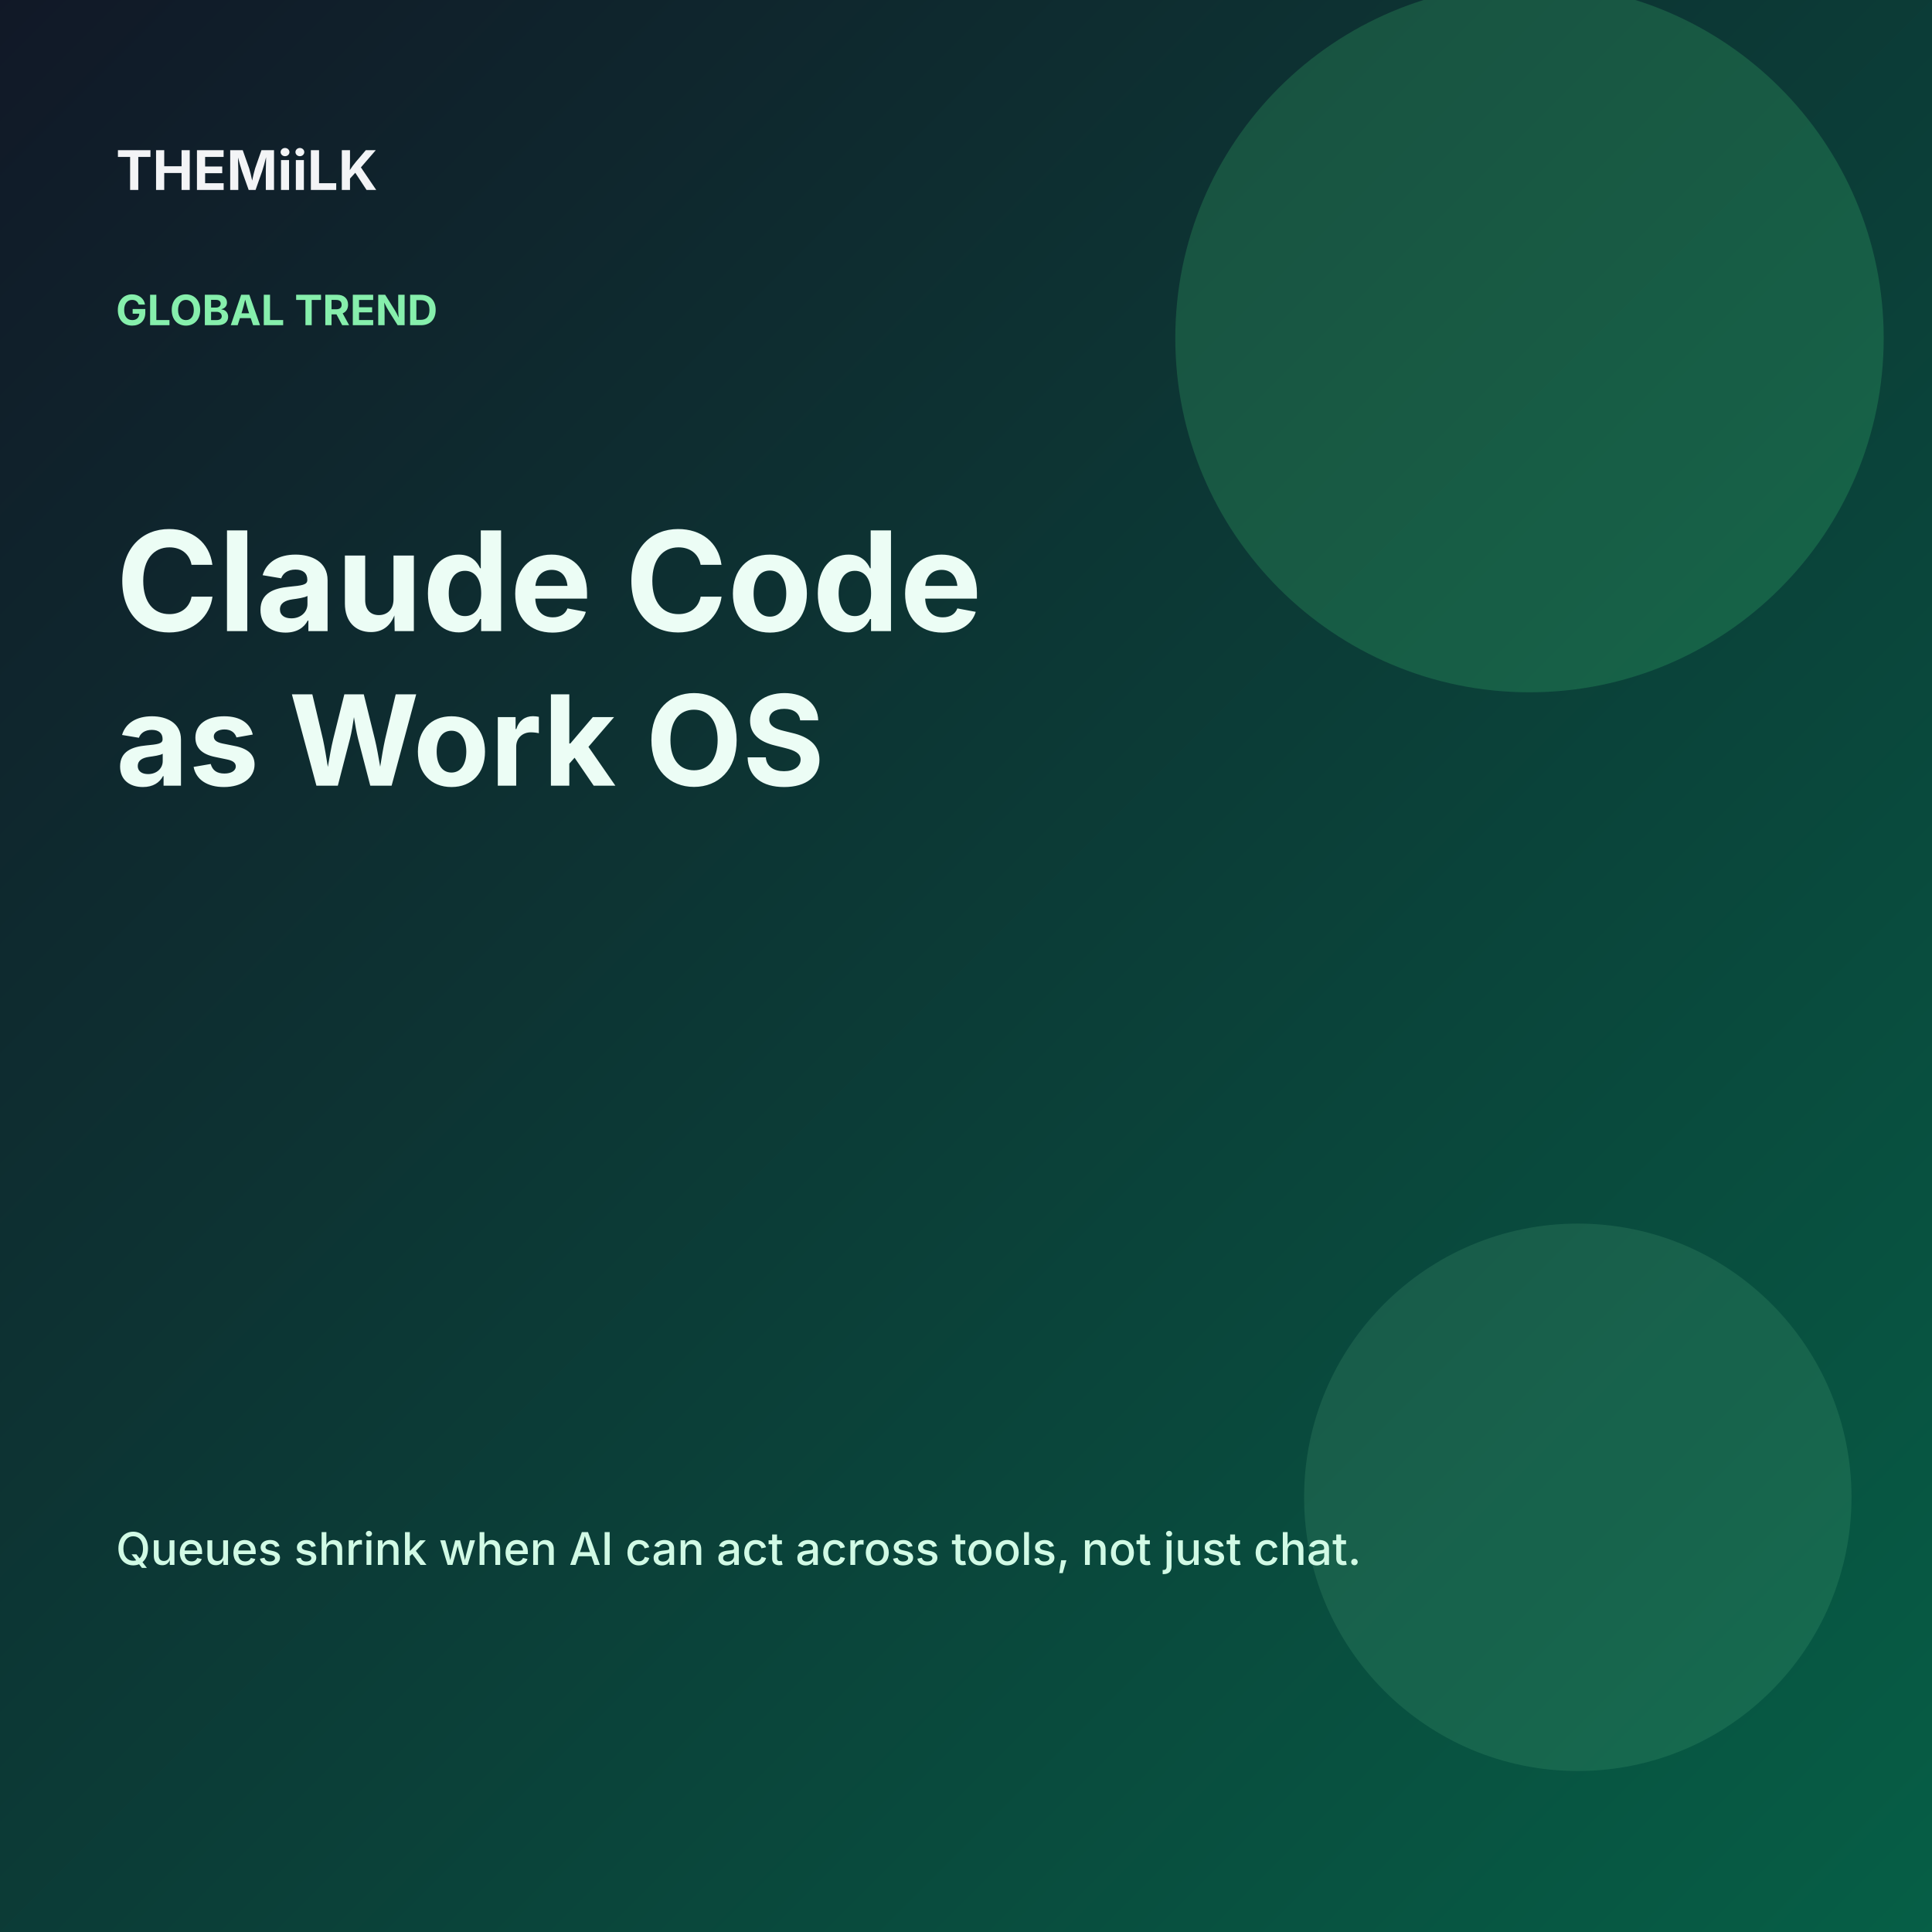
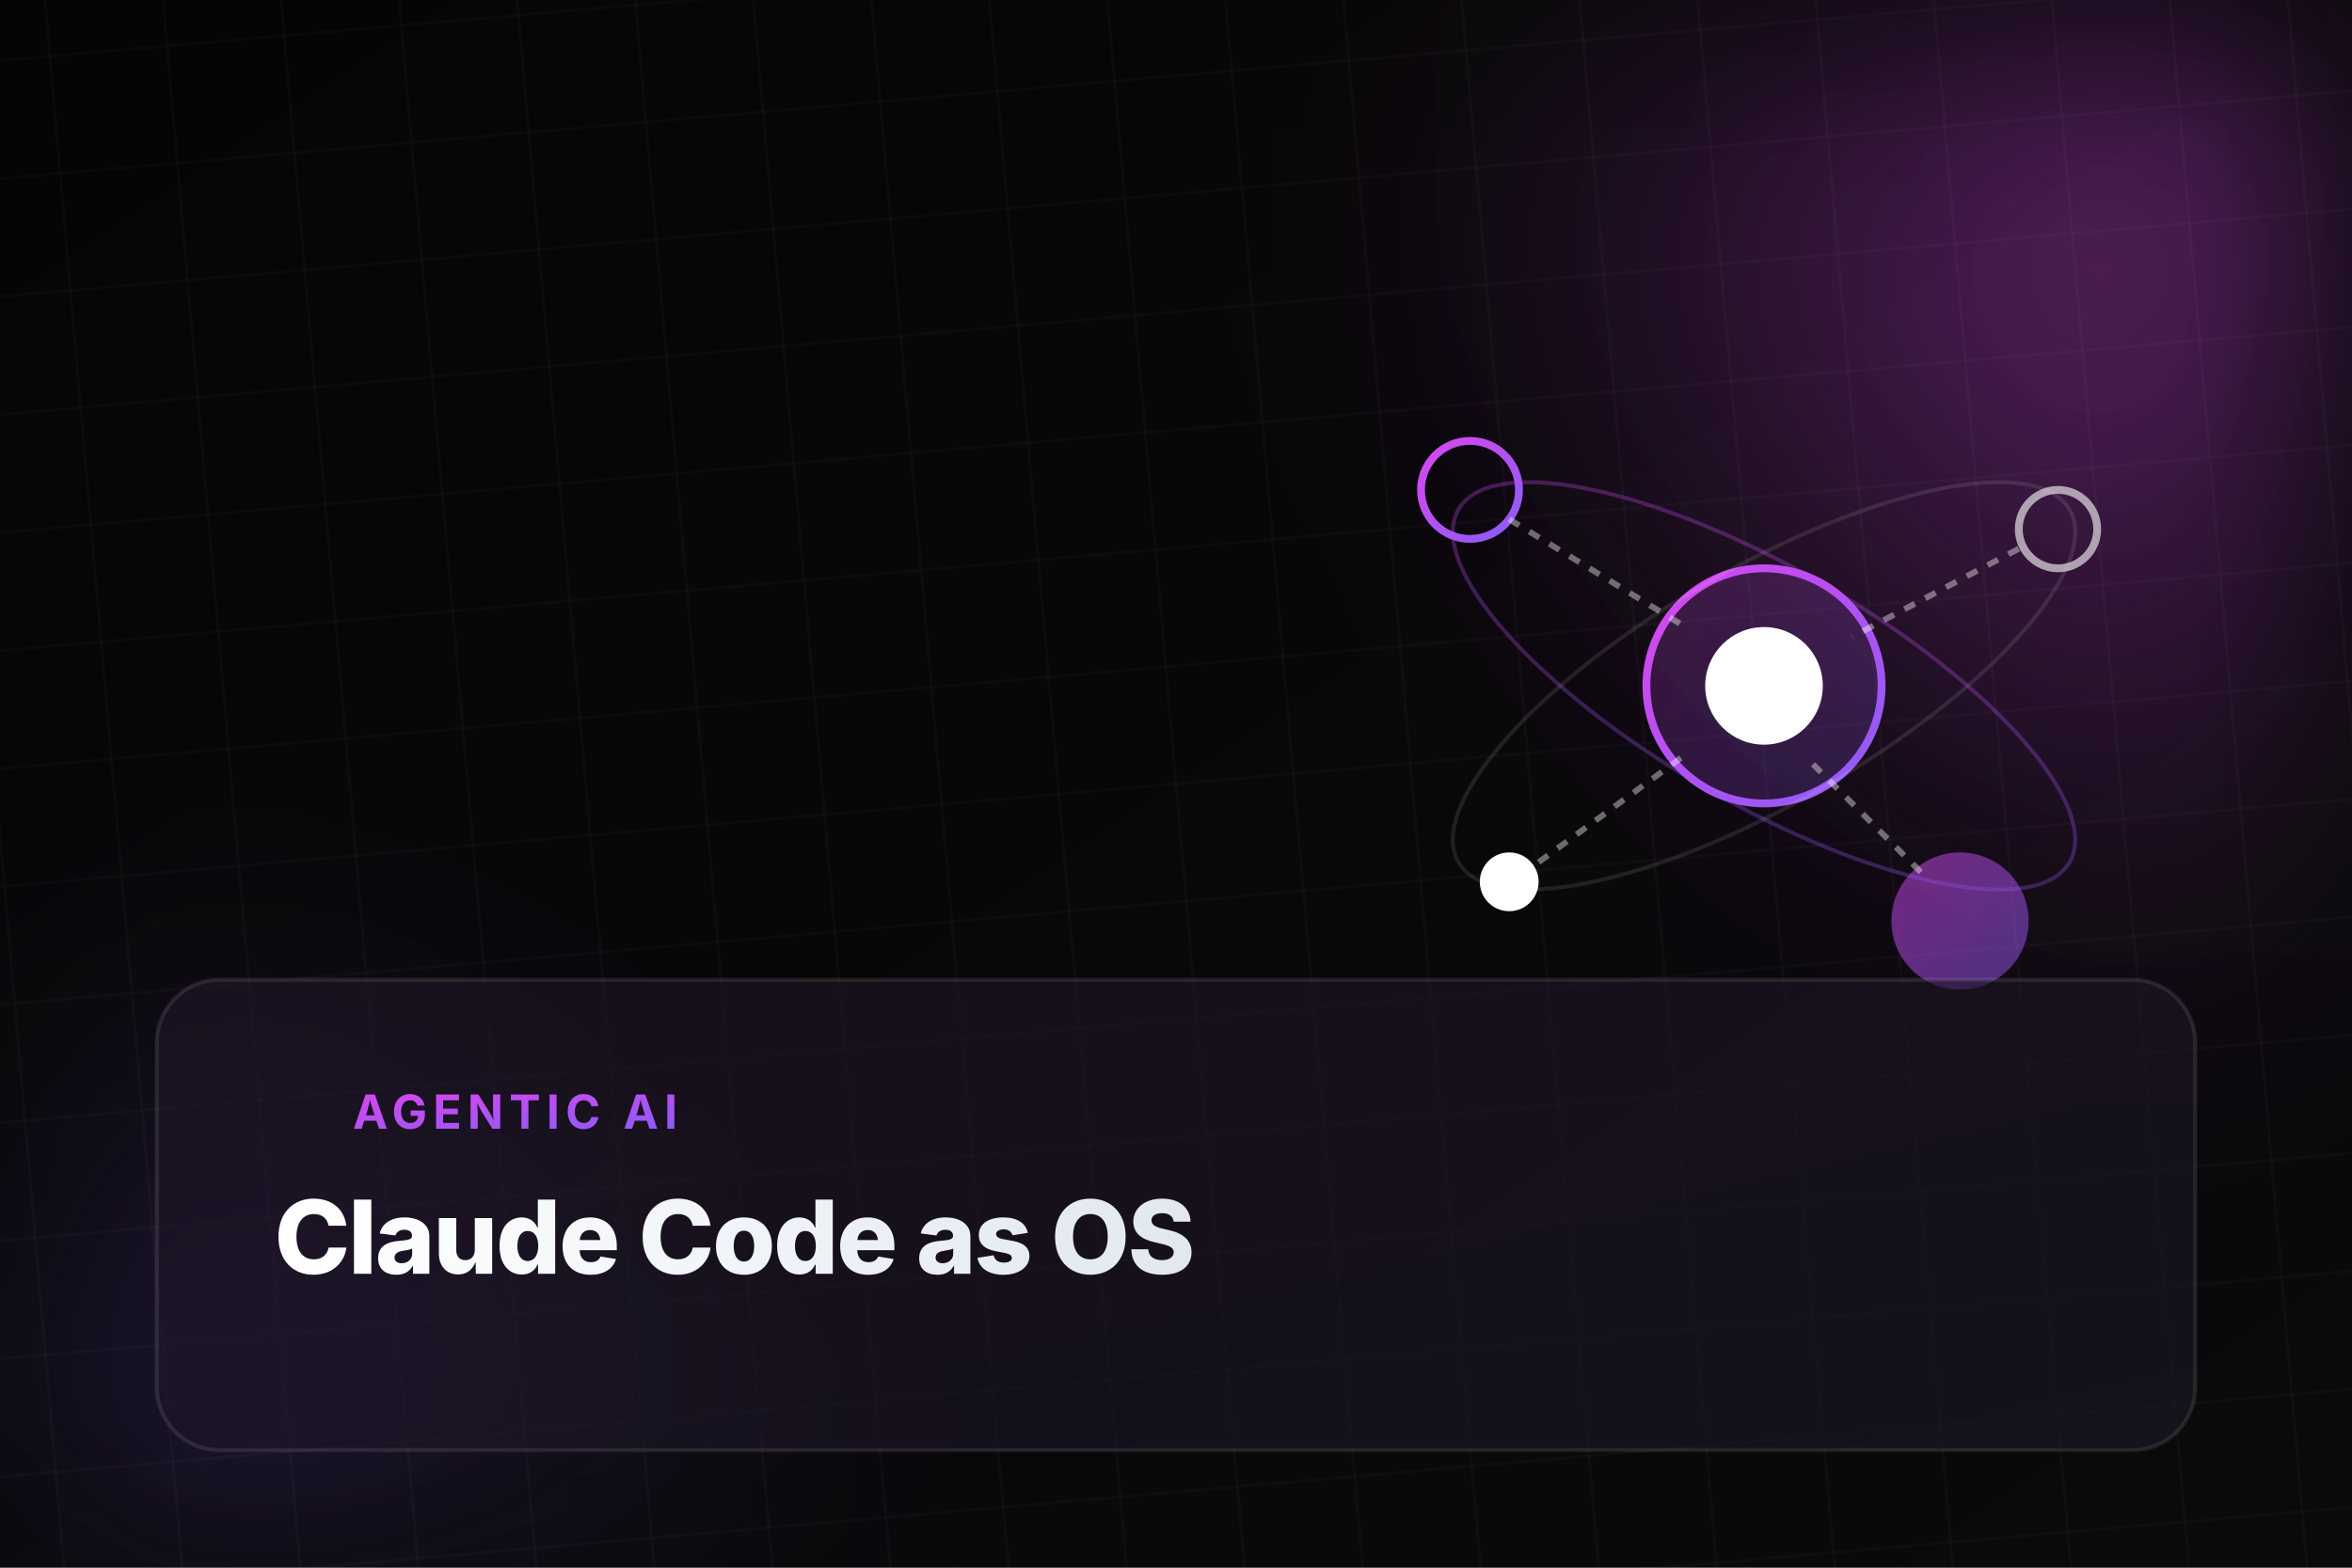
- <svg xmlns="http://www.w3.org/2000/svg" width="1200" height="1200" viewBox="0 0 1200 1200" role="img" aria-label="TheMiilk Claude Code work OS">
+ <svg xmlns="http://www.w3.org/2000/svg" viewBox="0 0 1200 800" width="1200" height="800">
  <defs>
    <linearGradient id="bg" x1="0%" y1="0%" x2="100%" y2="100%">
-       <stop offset="0%" stop-color="#111827" />
-       <stop offset="100%" stop-color="#065f46" />
+       <stop offset="0%" stop-color="#050505" />
+       <stop offset="100%" stop-color="#0a0a0c" />
    </linearGradient>
+     <radialGradient id="glow1" cx="80%" cy="30%" r="50%">
+       <stop offset="0%" stop-color="#d946ef" stop-opacity="0.5" />
+       <stop offset="100%" stop-color="#d946ef" stop-opacity="0" />
+     </radialGradient>
+     <radialGradient id="glow2" cx="20%" cy="80%" r="50%">
+       <stop offset="0%" stop-color="#8b5cf6" stop-opacity="0.3" />
+       <stop offset="100%" stop-color="#8b5cf6" stop-opacity="0" />
+     </radialGradient>
+     <linearGradient id="text-grad" x1="0%" y1="0%" x2="100%" y2="0%">
+       <stop offset="0%" stop-color="#ffffff" />
+       <stop offset="100%" stop-color="#e2e8f0" />
+     </linearGradient>
+     <linearGradient id="accent" x1="0%" y1="0%" x2="100%" y2="100%">
+       <stop offset="0%" stop-color="#d946ef" />
+       <stop offset="100%" stop-color="#8b5cf6" />
+     </linearGradient>
+     <filter id="blur" x="-50%" y="-50%" width="200%" height="200%">
+       <feGaussianBlur stdDeviation="80" />
+     </filter>
  </defs>
-   <rect width="1200" height="1200" fill="url(#bg)" />
-   <circle cx="950" cy="210" r="220" fill="#4ade80" fill-opacity="0.2" />
-   <circle cx="980" cy="930" r="170" fill="#86efac" fill-opacity="0.12" />
-   <text x="72" y="118" fill="#f3f4f6" font-size="34" font-weight="700" font-family="Inter, Arial, sans-serif">THEMiiLK</text>
-   <text x="72" y="202" fill="#86efac" font-size="26" font-weight="700" font-family="Inter, Arial, sans-serif">GLOBAL TREND</text>
-   <text x="72" y="392" fill="#ecfdf5" font-size="86" font-weight="700" font-family="Inter, Arial, sans-serif">Claude Code</text>
-   <text x="72" y="488" fill="#ecfdf5" font-size="78" font-weight="700" font-family="Inter, Arial, sans-serif">as Work OS</text>
-   <text x="72" y="972" fill="#d1fae5" font-size="28" font-weight="500" font-family="Inter, Arial, sans-serif">Queues shrink when AI can act across tools, not just chat.</text>
+   <rect width="1200" height="800" fill="url(#bg)" />
+   <circle cx="900" cy="250" r="450" fill="url(#glow1)" filter="url(#blur)" />
+   <circle cx="300" cy="600" r="350" fill="url(#glow2)" filter="url(#blur)" />
+   <g stroke="#ffffff" stroke-opacity="0.02" stroke-width="1.5" transform="rotate(-5, 600, 400)">
+     <path d="M0 -200 V1000" />
+     <path d="M60 -200 V1000" />
+     <path d="M120 -200 V1000" />
+     <path d="M180 -200 V1000" />
+     <path d="M240 -200 V1000" />
+     <path d="M300 -200 V1000" />
+     <path d="M360 -200 V1000" />
+     <path d="M420 -200 V1000" />
+     <path d="M480 -200 V1000" />
+     <path d="M540 -200 V1000" />
+     <path d="M600 -200 V1000" />
+     <path d="M660 -200 V1000" />
+     <path d="M720 -200 V1000" />
+     <path d="M780 -200 V1000" />
+     <path d="M840 -200 V1000" />
+     <path d="M900 -200 V1000" />
+     <path d="M960 -200 V1000" />
+     <path d="M1020 -200 V1000" />
+     <path d="M1080 -200 V1000" />
+     <path d="M1140 -200 V1000" />
+     <path d="M1200 -200 V1000" />
+     <path d="M1260 -200 V1000" />
+     <path d="M1320 -200 V1000" />
+     <path d="M1380 -200 V1000" />
+     <path d="M-200 -200 H1400" />
+     <path d="M-200 -140 H1400" />
+     <path d="M-200 -80 H1400" />
+     <path d="M-200 -20 H1400" />
+     <path d="M-200 40 H1400" />
+     <path d="M-200 100 H1400" />
+     <path d="M-200 160 H1400" />
+     <path d="M-200 220 H1400" />
+     <path d="M-200 280 H1400" />
+     <path d="M-200 340 H1400" />
+     <path d="M-200 400 H1400" />
+     <path d="M-200 460 H1400" />
+     <path d="M-200 520 H1400" />
+     <path d="M-200 580 H1400" />
+     <path d="M-200 640 H1400" />
+     <path d="M-200 700 H1400" />
+     <path d="M-200 760 H1400" />
+     <path d="M-200 820 H1400" />
+     <path d="M-200 880 H1400" />
+     <path d="M-200 940 H1400" />
+   </g>
+   <g transform="translate(650, 150)">
+     <circle cx="250" cy="200" r="60" fill="url(#accent)" fill-opacity="0.2" stroke="url(#accent)" stroke-width="4" />
+     <circle cx="250" cy="200" r="30" fill="#ffffff" />
+     <circle cx="100" cy="100" r="25" fill="none" stroke="url(#accent)" stroke-width="4" />
+     <circle cx="400" cy="120" r="20" fill="none" stroke="#ffffff" stroke-opacity="0.6" stroke-width="4" />
+     <circle cx="350" cy="320" r="35" fill="url(#accent)" fill-opacity="0.5" />
+     <circle cx="120" cy="300" r="15" fill="#ffffff" />
+     <path d="M120 115 L210 170 M380 130 L295 175 M330 295 L275 240 M135 290 L210 235" stroke="#ffffff" stroke-opacity="0.4" stroke-width="3" stroke-dasharray="6 6" />
+     <ellipse cx="250" cy="200" rx="180" ry="60" fill="none" stroke="url(#accent)" stroke-opacity="0.3" stroke-width="2" transform="rotate(30 250 200)" />
+     <ellipse cx="250" cy="200" rx="180" ry="60" fill="none" stroke="#ffffff" stroke-opacity="0.1" stroke-width="2" transform="rotate(-30 250 200)" />
+   </g>
+   <g transform="translate(80, 500)">
+     <rect width="1040" height="240" rx="32" fill="#111115" fill-opacity="0.6" stroke="#ffffff" stroke-opacity="0.1" stroke-width="2" />
+     <rect x="0" y="0" width="1040" height="240" rx="32" fill="url(#accent)" fill-opacity="0.05" />
+     <path d="M 60 70 L 80 70" stroke="url(#accent)" stroke-width="6" stroke-linecap="round" />
+     <text x="100" y="76" fill="url(#accent)" font-family="Inter, system-ui, sans-serif" font-weight="700" font-size="24" letter-spacing="3">AGENTIC AI</text>
+     <text x="60" y="150" fill="url(#text-grad)" font-family="Inter, system-ui, sans-serif" font-weight="800" font-size="52" letter-spacing="-1">Claude Code as OS</text>
+   </g>
</svg>
